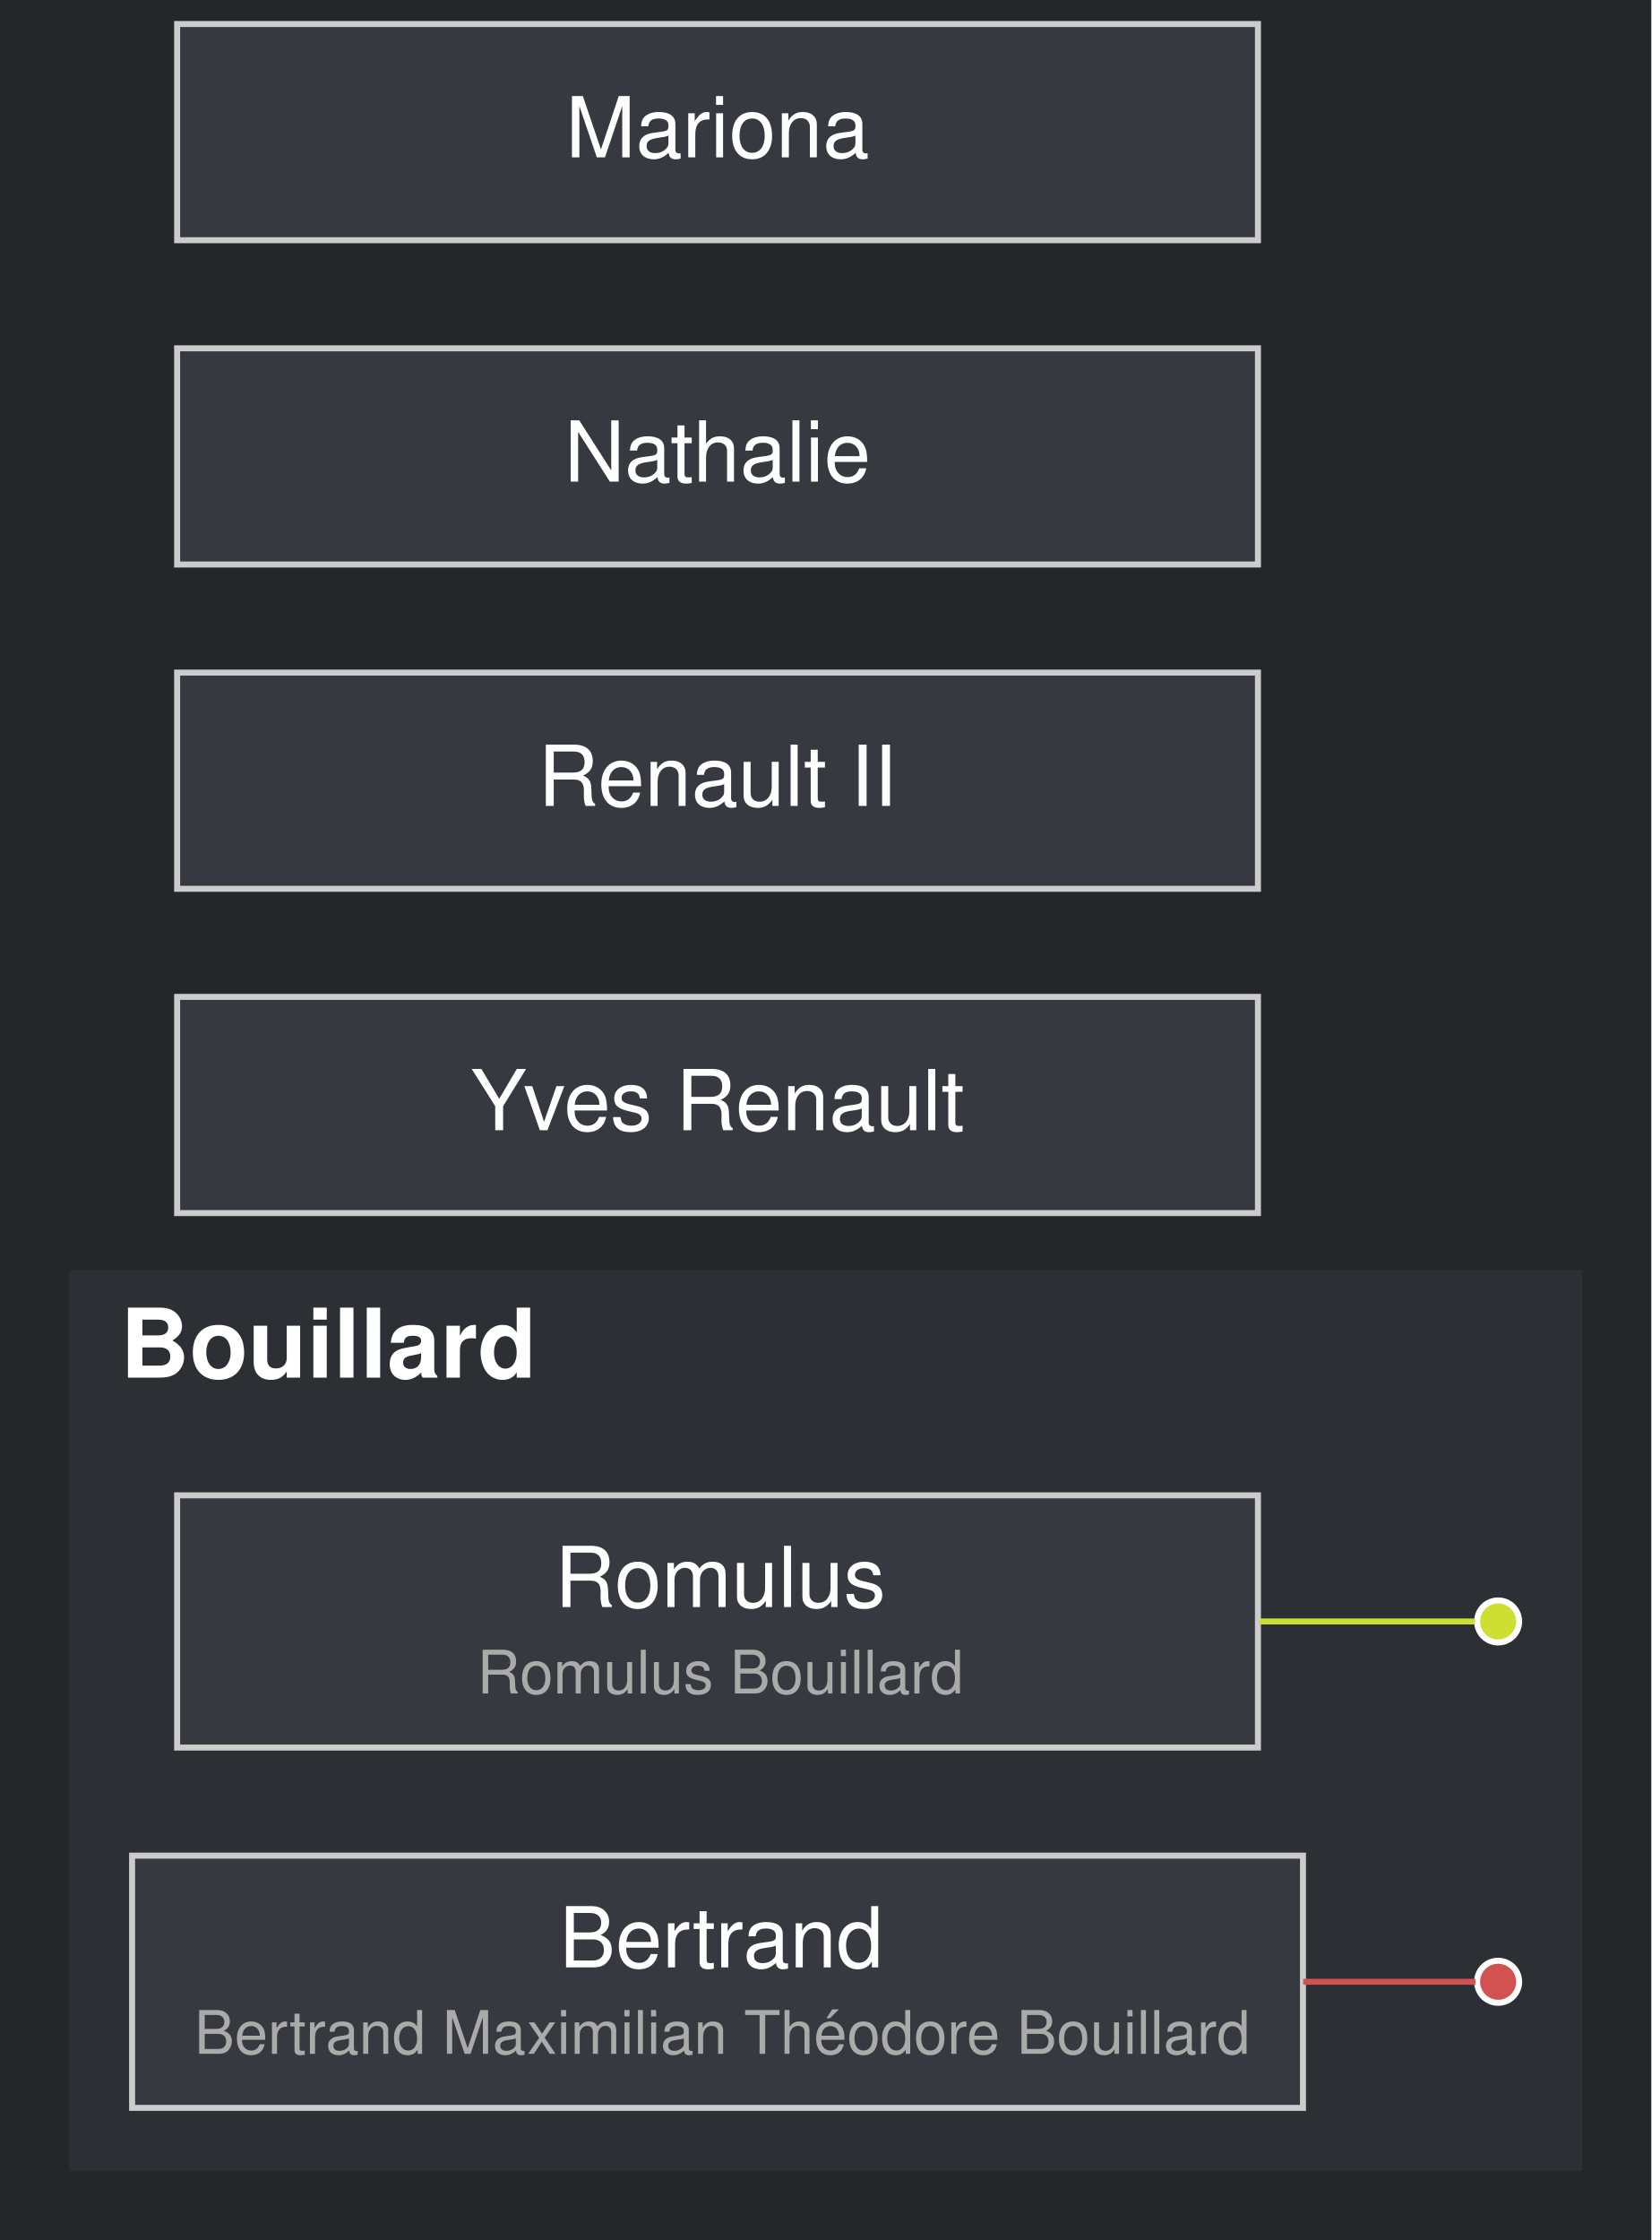
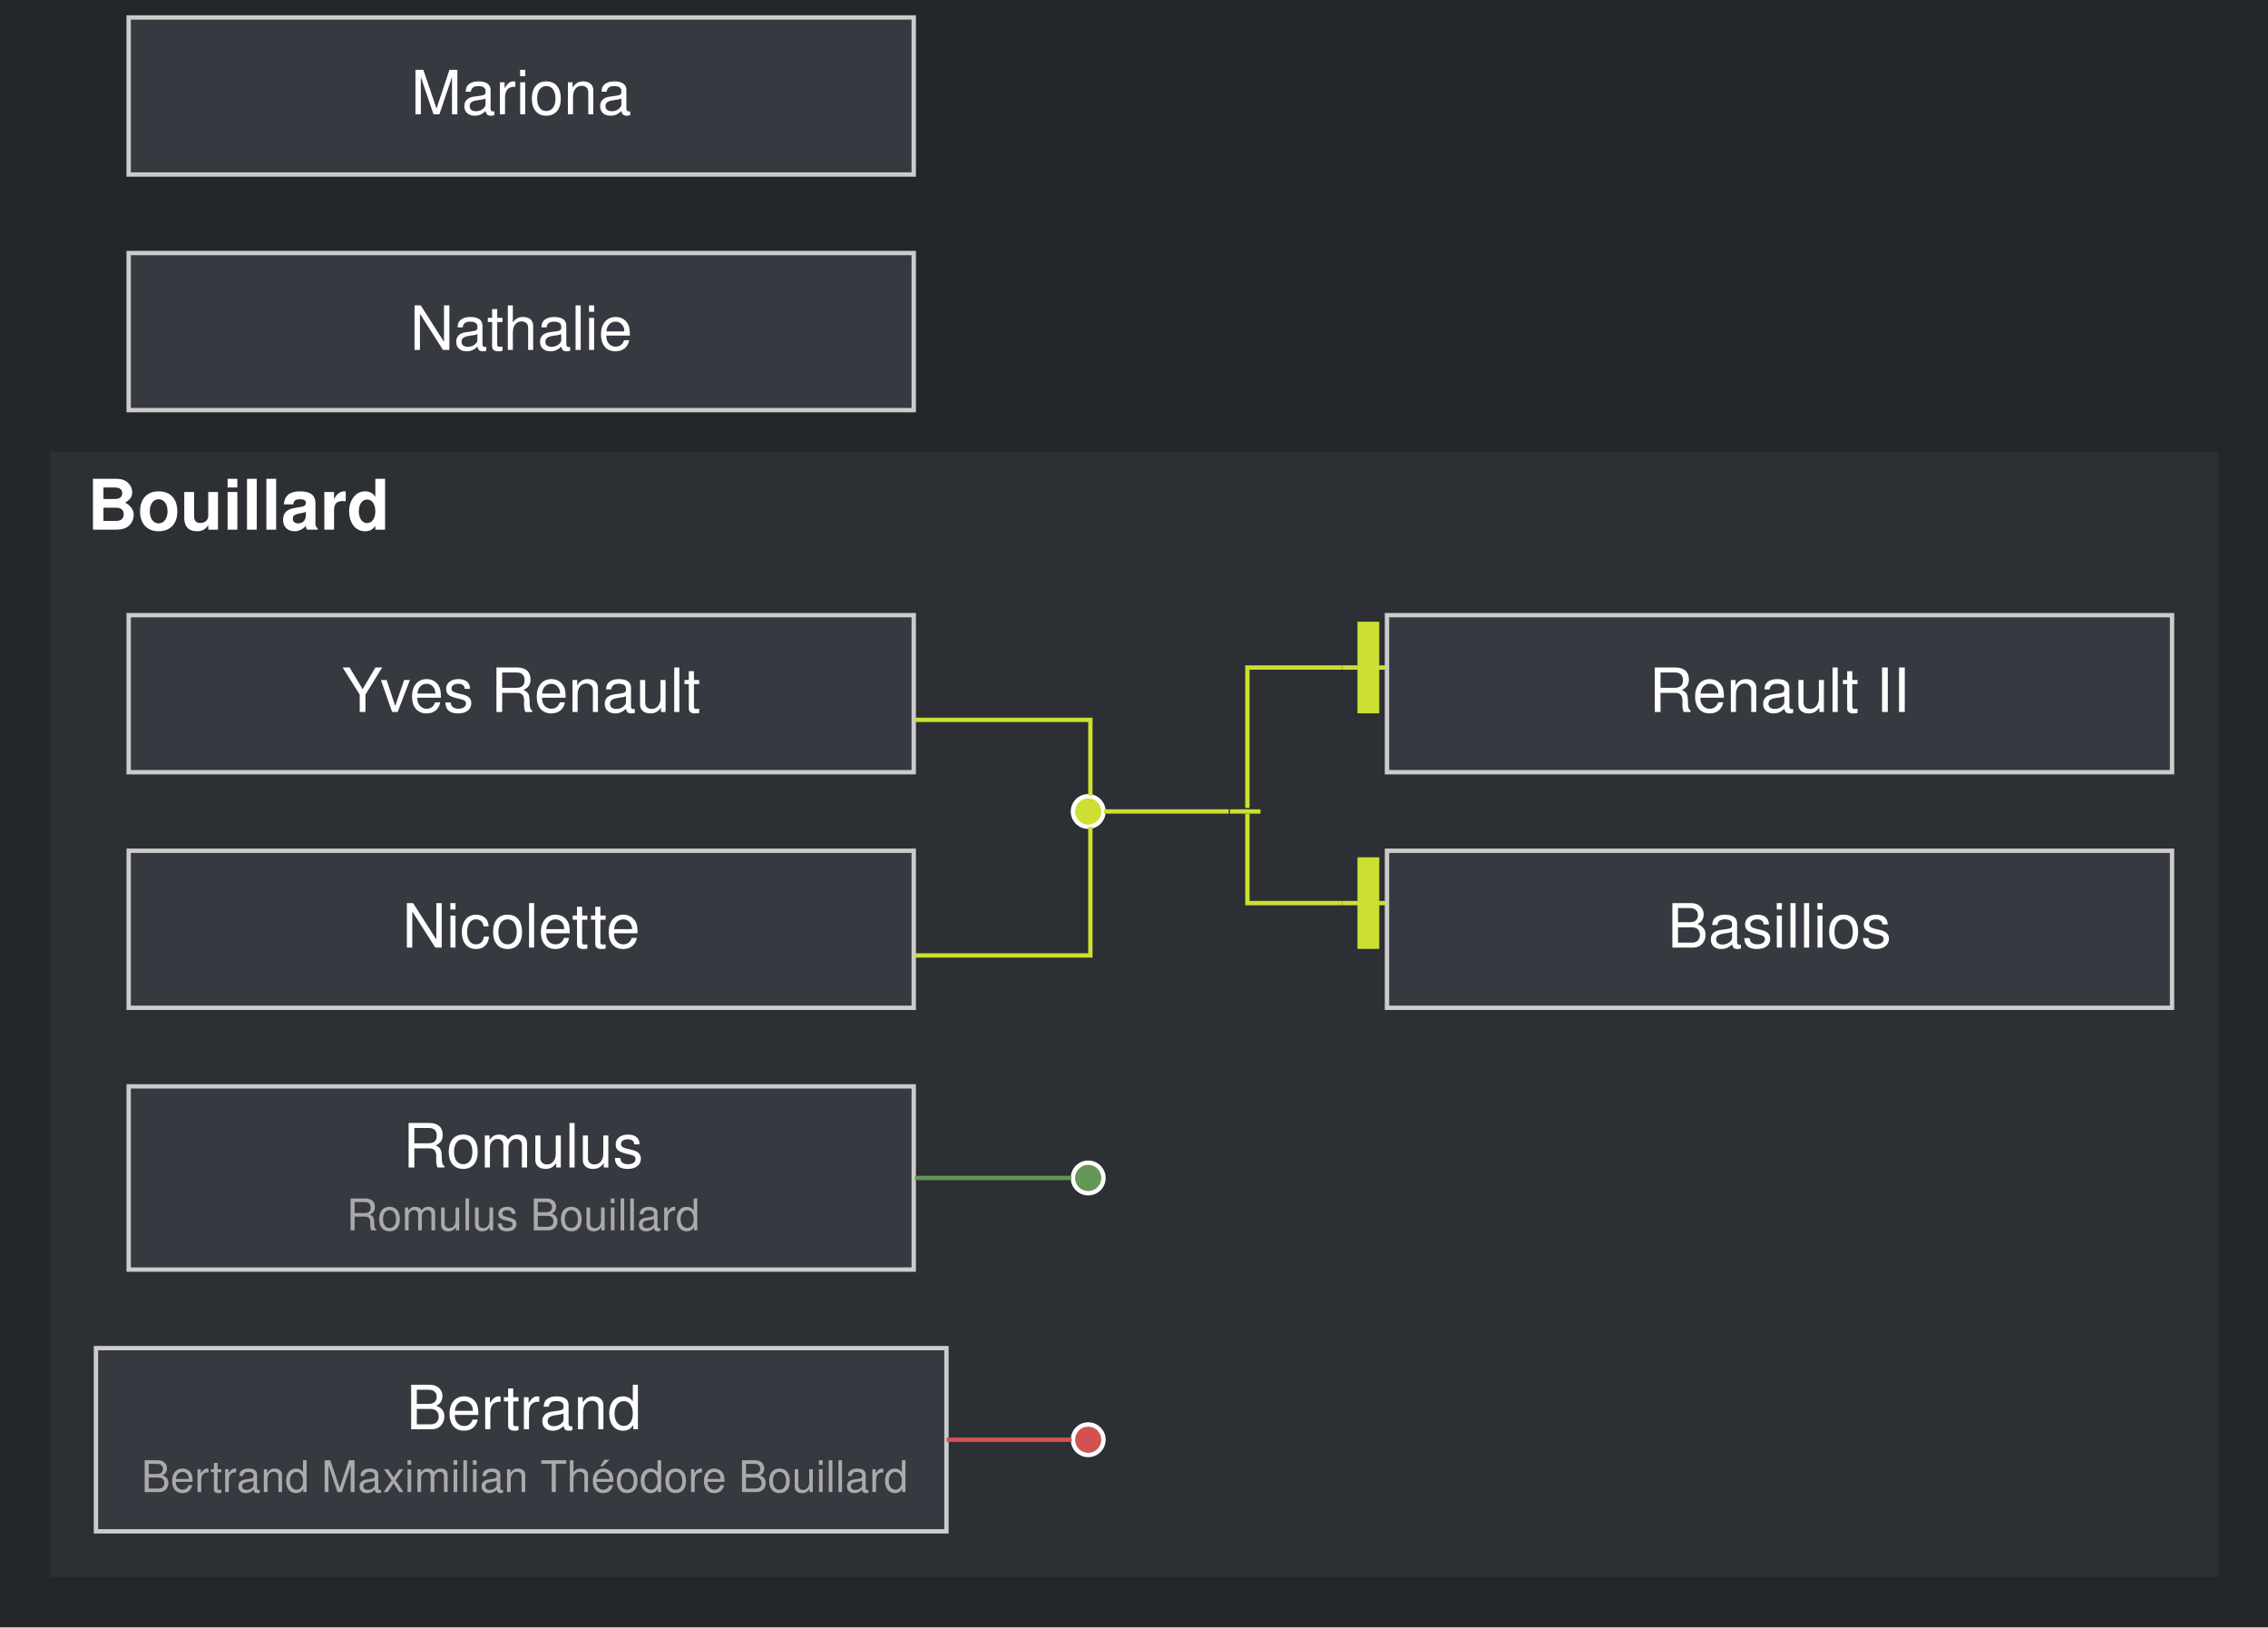
- <svg xmlns="http://www.w3.org/2000/svg" xmlns:xlink="http://www.w3.org/1999/xlink" width="275pt" height="373pt" viewBox="0.00 0.00 275.00 373.00">
+ <svg xmlns="http://www.w3.org/2000/svg" xmlns:xlink="http://www.w3.org/1999/xlink" width="520pt" height="373pt" viewBox="0.00 0.00 520.00 373.00">
  <g id="graph0" class="graph" transform="scale(1 1) rotate(0) translate(4 369)">
-     <polygon fill="#23272a" stroke="transparent" points="-4,4 -4,-369 271,-369 271,4 -4,4" />
+     <polygon fill="#23272a" stroke="transparent" points="-4,4 -4,-369 516,-369 516,4 -4,4" />
    <g id="clust1" class="cluster">
-       <polygon fill="#2c2f33" stroke="#2c2f33" points="8,-8 8,-157 259,-157 259,-8 8,-8" />
-       <text text-anchor="start" x="16" y="-139.6" font-family="Helvetica, Arial, sans-serif" font-weight="bold" font-size="16.00" fill="#ffffff">Bouillard</text>
+       <polygon fill="#2c2f33" stroke="#2c2f33" points="8,-8 8,-265 504,-265 504,-8 8,-8" />
+       <text text-anchor="start" x="16" y="-247.6" font-family="Helvetica, Arial, sans-serif" font-weight="bold" font-size="16.00" fill="#ffffff">Bouillard</text>
    </g>
    <g id="clust2" class="cluster">
</g>
+     <g id="clust5" class="cluster">
+ </g>
    <g id="node1" class="node">
-       <ellipse fill="#ccdf32" stroke="#ffffff" cx="245.5" cy="-99" rx="3.5" ry="3.5" />
+       <ellipse fill="#ccdf32" stroke="#ffffff" cx="245.5" cy="-183" rx="3.5" ry="3.5" />
+     </g>
+     <g id="node4" class="node">
+       <polygon fill="#ccdf32" stroke="#cccccc" stroke-width="0" points="285,-183.5 278,-183.5 278,-182.5 285,-182.5 285,-183.5" />
+     </g>
+     <g id="edge3" class="edge">
+       <path fill="none" stroke="#ccdf32" d="M249.083,-183C255.913,-183 270.732,-183 277.715,-183" />
    </g>
    <g id="node2" class="node">
      <g id="a_node2">
+         <a xlink:title="&#10;&#10;">
+           <polygon fill="#36393f" stroke="#cccccc" points="205.5,-228 25.5,-228 25.5,-192 205.5,-192 205.5,-228" />
+           <text text-anchor="middle" x="115.5" y="-205.8" font-family="Helvetica, Arial, sans-serif" font-size="14.00" fill="#ffffff">Yves Renault</text>
+         </a>
+       </g>
+     </g>
+     <g id="edge1" class="edge">
+       <path fill="none" stroke="#ccdf32" d="M205.781,-204C228.217,-204 246,-204 246,-204 246,-204 246,-192.675 246,-186.658" />
+     </g>
+     <g id="node3" class="node">
+       <g id="a_node3">
+         <a xlink:title="&#10;&#10;">
+           <polygon fill="#36393f" stroke="#cccccc" points="205.5,-174 25.5,-174 25.5,-138 205.5,-138 205.5,-174" />
+           <text text-anchor="middle" x="115.5" y="-151.8" font-family="Helvetica, Arial, sans-serif" font-size="14.00" fill="#ffffff">Nicolette</text>
+         </a>
+       </g>
+     </g>
+     <g id="edge2" class="edge">
+       <path fill="none" stroke="#ccdf32" d="M205.781,-150C228.217,-150 246,-150 246,-150 246,-150 246,-170.955 246,-179.468" />
+     </g>
+     <g id="node5" class="node">
+       <g id="a_node5">
+         <a xlink:title="&#10;&#10;">
+           <polygon fill="#36393f" stroke="#cccccc" points="494,-174 314,-174 314,-138 494,-138 494,-174" />
+           <text text-anchor="middle" x="404" y="-151.8" font-family="Helvetica, Arial, sans-serif" font-size="14.00" fill="#ffffff">Basillios</text>
+         </a>
+       </g>
+     </g>
+     <g id="edge4" class="edge">
+       <path fill="none" stroke="#ccdf32" d="M282,-182.481C282,-179.247 282,-162 282,-162 282,-162 303.736,-162 303.736,-162" />
+       <polygon fill="#ccdf32" stroke="#ccdf32" points="311.736,-152 311.736,-172 307.736,-172 307.736,-152 311.736,-152" />
+       <polyline fill="none" stroke="#ccdf32" points="313.736,-162 303.736,-162 " />
+     </g>
+     <g id="node6" class="node">
+       <g id="a_node6">
+         <a xlink:title="&#10;&#10;">
+           <polygon fill="#36393f" stroke="#cccccc" points="494,-228 314,-228 314,-192 494,-192 494,-228" />
+           <text text-anchor="middle" x="404" y="-205.8" font-family="Helvetica, Arial, sans-serif" font-size="14.00" fill="#ffffff">Renault II</text>
+         </a>
+       </g>
+     </g>
+     <g id="edge5" class="edge">
+       <path fill="none" stroke="#ccdf32" d="M282,-183.816C282,-188.898 282,-216 282,-216 282,-216 303.736,-216 303.736,-216" />
+       <polygon fill="#ccdf32" stroke="#ccdf32" points="311.736,-206 311.736,-226 307.736,-226 307.736,-206 311.736,-206" />
+       <polyline fill="none" stroke="#ccdf32" points="313.736,-216 303.736,-216 " />
+     </g>
+     <g id="node7" class="node">
+       <ellipse fill="#629755" stroke="#ffffff" cx="245.5" cy="-99" rx="3.5" ry="3.5" />
+     </g>
+     <g id="node8" class="node">
+       <g id="a_node8">
        <a xlink:title="&#10;&#10;">
          <polygon fill="#36393f" stroke="#cccccc" points="205.5,-120 25.5,-120 25.5,-78 205.5,-78 205.5,-120" />
          <text text-anchor="start" x="88.389" y="-101.4" font-family="Helvetica, Arial, sans-serif" font-size="14.00" fill="#ffffff">Romulus</text>
          <text text-anchor="start" x="75.443" y="-87" font-family="Helvetica, Arial, sans-serif" font-size="10.00" fill="#aaaaaa">Romulus Bouillard</text>
        </a>
      </g>
    </g>
-     <g id="edge1" class="edge">
-       <path fill="none" stroke="#ccdf32" d="M205.789,-99C221.733,-99 235.273,-99 241.627,-99" />
+     <g id="edge6" class="edge">
+       <path fill="none" stroke="#629755" d="M205.789,-99C221.733,-99 235.273,-99 241.627,-99" />
    </g>
-     <g id="node3" class="node">
+     <g id="node9" class="node">
      <ellipse fill="#d25252" stroke="#ffffff" cx="245.5" cy="-39" rx="3.5" ry="3.5" />
    </g>
-     <g id="node4" class="node">
-       <g id="a_node4">
+     <g id="node10" class="node">
+       <g id="a_node10">
        <a xlink:title="&#10;&#10;">
          <polygon fill="#36393f" stroke="#cccccc" points="213,-60 18,-60 18,-18 213,-18 213,-60" />
          <text text-anchor="start" x="89.161" y="-41.4" font-family="Helvetica, Arial, sans-serif" font-size="14.00" fill="#ffffff">Bertrand</text>
          <text text-anchor="start" x="28.374" y="-27" font-family="Helvetica, Arial, sans-serif" font-size="10.00" fill="#aaaaaa">Bertrand Maximilian Théodore Bouillard</text>
        </a>
      </g>
    </g>
-     <g id="edge2" class="edge">
+     <g id="edge7" class="edge">
      <path fill="none" stroke="#d25252" d="M213.031,-39C225.845,-39 236.386,-39 241.723,-39" />
    </g>
-     <g id="node5" class="node">
-       <g id="a_node5">
-         <a xlink:title="&#10;&#10;">
-           <polygon fill="#36393f" stroke="#cccccc" points="205.5,-203 25.5,-203 25.5,-167 205.5,-167 205.5,-203" />
-           <text text-anchor="middle" x="115.5" y="-180.8" font-family="Helvetica, Arial, sans-serif" font-size="14.00" fill="#ffffff">Yves Renault</text>
-         </a>
-       </g>
-     </g>
-     <g id="node6" class="node">
-       <g id="a_node6">
-         <a xlink:title="&#10;&#10;">
-           <polygon fill="#36393f" stroke="#cccccc" points="205.5,-257 25.5,-257 25.5,-221 205.5,-221 205.5,-257" />
-           <text text-anchor="middle" x="115.5" y="-234.8" font-family="Helvetica, Arial, sans-serif" font-size="14.00" fill="#ffffff">Renault II</text>
-         </a>
-       </g>
-     </g>
-     <g id="node7" class="node">
-       <g id="a_node7">
+     <g id="node11" class="node">
+       <g id="a_node11">
        <a xlink:title="&#10;&#10;">
          <polygon fill="#36393f" stroke="#cccccc" points="205.5,-311 25.5,-311 25.5,-275 205.5,-275 205.5,-311" />
          <text text-anchor="middle" x="115.5" y="-288.8" font-family="Helvetica, Arial, sans-serif" font-size="14.00" fill="#ffffff">Nathalie</text>
        </a>
      </g>
    </g>
-     <g id="node8" class="node">
-       <g id="a_node8">
+     <g id="node12" class="node">
+       <g id="a_node12">
        <a xlink:title="&#10;&#10;">
          <polygon fill="#36393f" stroke="#cccccc" points="205.5,-365 25.5,-365 25.5,-329 205.5,-329 205.5,-365" />
          <text text-anchor="middle" x="115.5" y="-342.8" font-family="Helvetica, Arial, sans-serif" font-size="14.00" fill="#ffffff">Mariona</text>
        </a>
      </g>
    </g>
  </g>
</svg>
